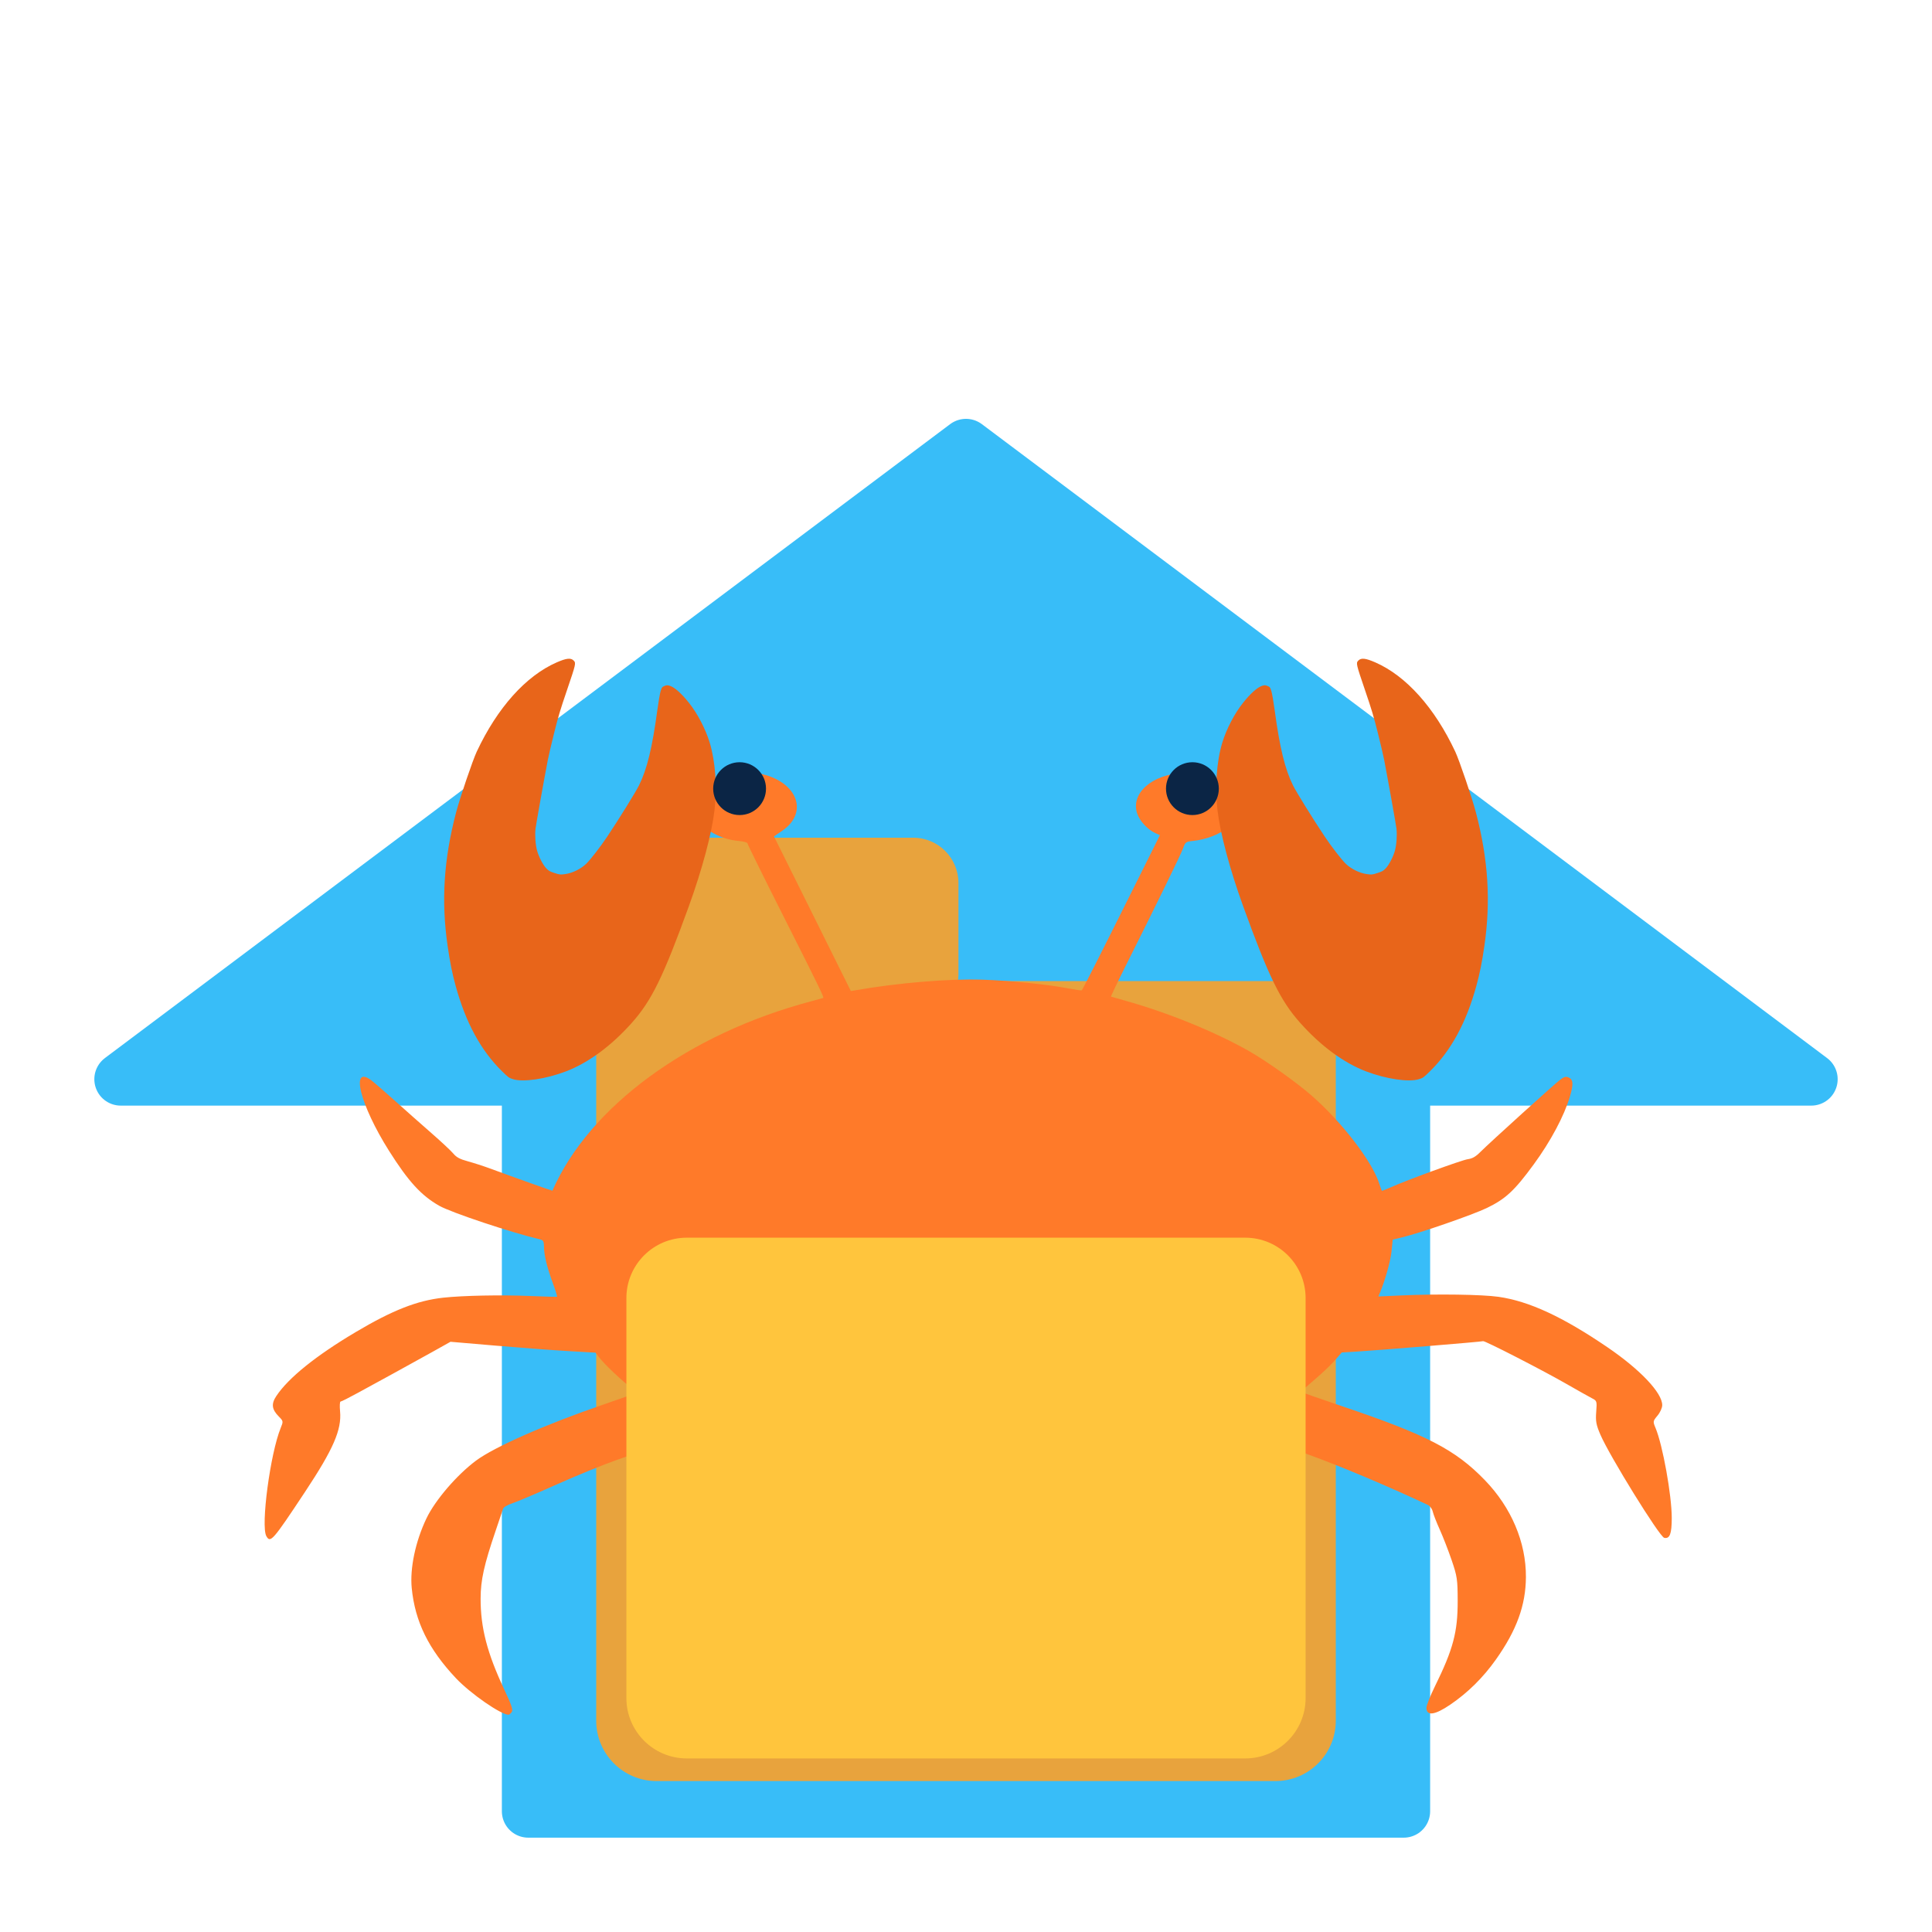
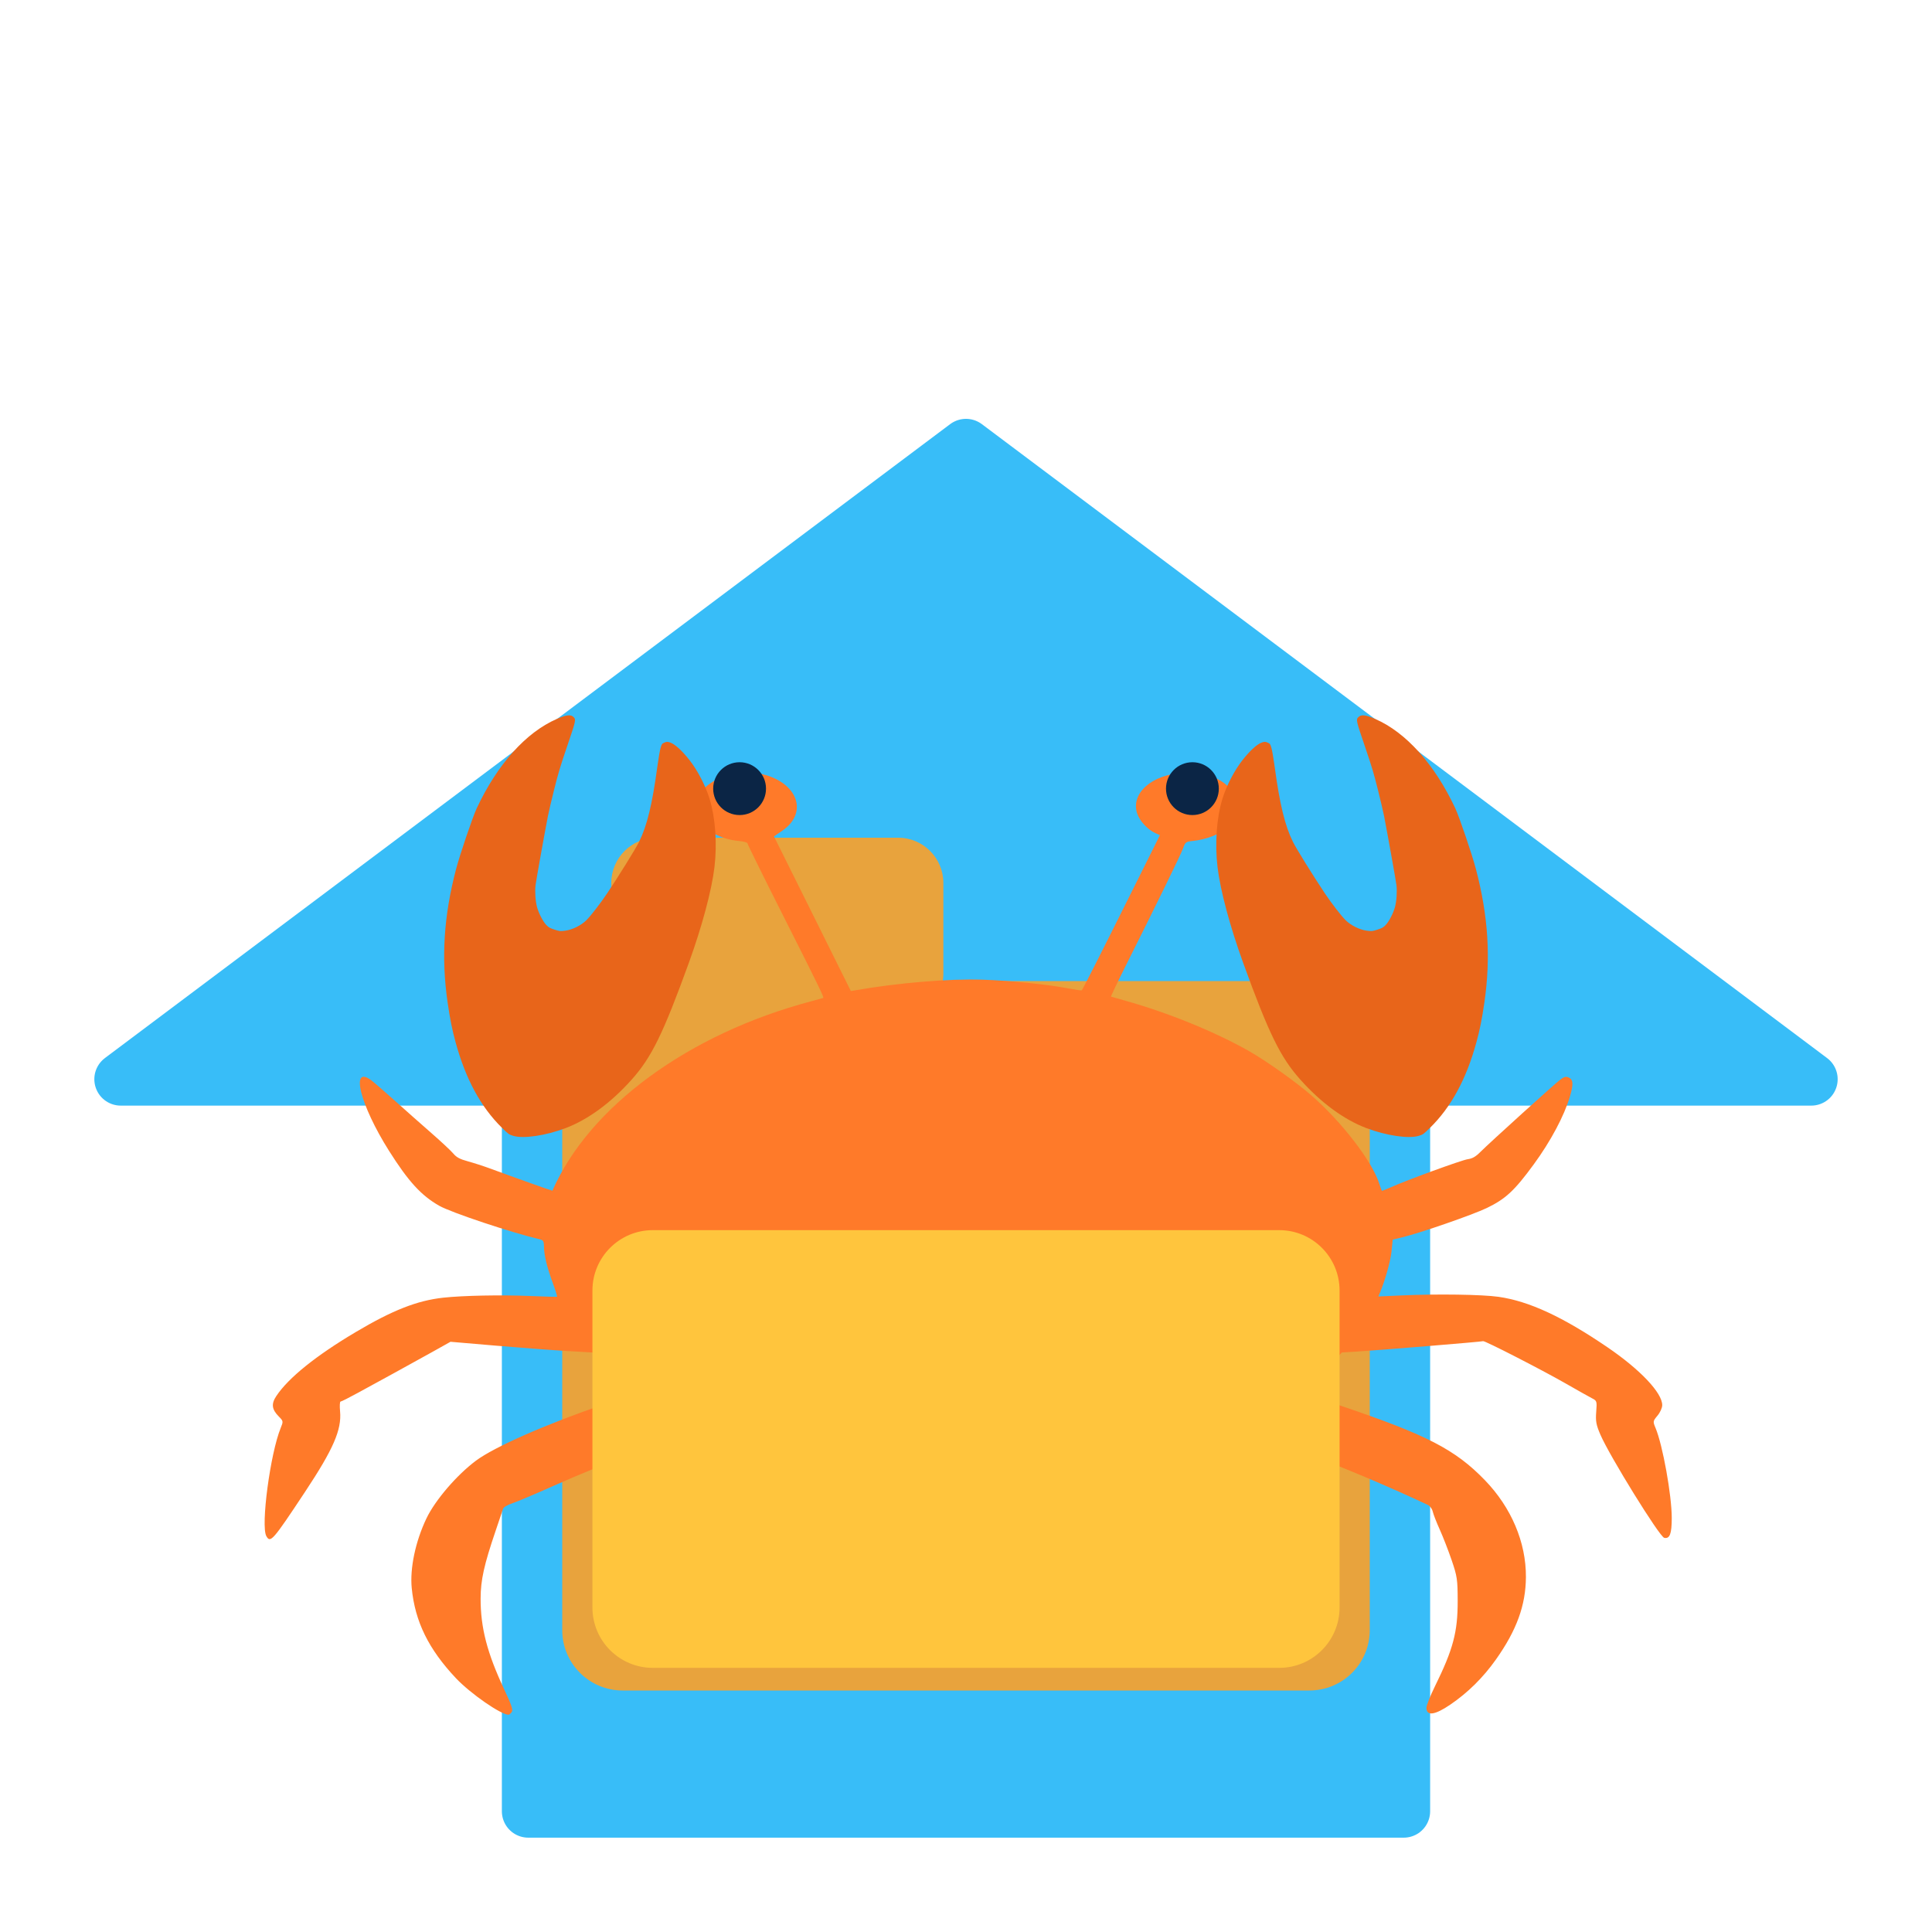
<svg xmlns="http://www.w3.org/2000/svg" viewBox="0 0 512 512" width="512" height="512">
  <path d="M256 118 L480 286 H372 V480 H140 V286 H32 Z" fill="#38BDF8" stroke="#38BDF8" stroke-width="14" stroke-linejoin="round" />
-   <rect x="166" y="222" width="88" height="48" rx="12" fill="#E8A33D" />
-   <rect x="158" y="260" width="196" height="212" rx="16" fill="#E8A33D" />
+   <rect x="162" y="222" width="88" height="48" rx="12" fill="#E8A33D" />
+   <rect x="149" y="260" width="214" height="188" rx="16" fill="#E8A33D" />
  <g fill="#FF7A29" transform="translate(-2.0,157.9) scale(0.504,0.3444)">
    <path d="M 385.462 138.366 C 379.171 141.295, 372.670 148.536, 371.011 154.462 C 369.417 160.155, 370.091 169.384, 372.461 174.320 C 376.090 181.881, 383.914 187.478, 392.497 188.655 C 395.017 189, 397 189.805, 397 190.484 C 397 191.150, 405.365 215.951, 415.588 245.598 C 434.707 301.039, 437.365 309.029, 436.818 309.430 C 436.643 309.559, 433.800 310.711, 430.500 311.990 C 366.087 336.965, 313.856 392.911, 294.429 457.738 C 294.363 457.959, 275.367 448.061, 261.500 440.580 C 258.200 438.800, 253.025 436.357, 250 435.151 C 245.755 433.460, 243.998 432.083, 242.301 429.120 C 241.091 427.007, 235.910 419.929, 230.788 413.390 C 225.666 406.850, 217.024 395.650, 211.582 388.500 C 206.141 381.350, 200.550 374.262, 199.158 372.750 C 187.944 360.570, 193.332 391.879, 208.494 427 C 218.707 450.657, 225.407 461.394, 234.912 469.332 C 241.183 474.570, 272.891 490.027, 288.250 495.333 C 289.587 495.794, 290.002 497.066, 290.008 500.719 C 290.018 507.229, 291.548 516.507, 294.639 528.802 C 296.064 534.468, 297.065 539.223, 296.865 539.368 C 296.664 539.514, 290.200 539.240, 282.500 538.760 C 267.511 537.825, 247.349 538.411, 236.975 540.081 C 223.284 542.286, 210.353 549.727, 191 566.536 C 170.154 584.642, 155.713 601.648, 149.314 615.626 C 146.491 621.792, 146.838 626.009, 150.628 631.594 C 152.941 635.002, 152.972 635.294, 151.567 640.310 C 146.085 659.878, 141.017 715.653, 144.006 723.516 C 146.141 729.131, 147.301 727.193, 164.362 689.500 C 179.264 656.580, 183.691 641.674, 182.781 627.495 C 182.517 623.373, 182.638 620, 183.050 620 C 183.462 620, 187.584 616.962, 192.210 613.250 C 196.836 609.538, 205.319 602.753, 211.060 598.173 C 216.802 593.593, 225.853 586.280, 231.173 581.921 L 240.846 573.997 264.460 576.953 C 277.448 578.580, 294.618 580.466, 302.614 581.145 L 317.154 582.381 318.971 585.940 C 321.545 590.982, 331.523 604.808, 335.779 609.232 C 337.754 611.284, 339.174 613.113, 338.935 613.297 C 338.696 613.480, 330.721 617.537, 321.214 622.311 C 290.891 637.538, 263.891 654.938, 254.255 665.464 C 244.108 676.547, 232.734 695.965, 228.167 710 C 222.413 727.684, 219.444 748.299, 220.461 763.500 C 222.189 789.296, 229.299 810.516, 243.704 832.870 C 251.337 844.713, 267.380 861, 271.415 861 C 271.698 861, 272.411 860.101, 272.999 859.002 C 273.849 857.413, 273.043 853.808, 269.059 841.390 C 260.102 813.468, 256.639 793.916, 256.682 771.500 C 256.710 757.347, 258.484 745.638, 264.564 719.500 C 266.483 711.250, 268.250 703.585, 268.491 702.466 C 268.750 701.266, 270.793 699.527, 273.476 698.224 C 275.977 697.009, 286.612 690.397, 297.110 683.531 C 307.608 676.665, 321.891 668.157, 328.849 664.625 C 335.807 661.092, 348.047 654.887, 356.049 650.836 L 370.598 643.470 379.549 649.271 C 402.879 664.390, 434.871 677.472, 462.071 683.014 C 485.105 687.709, 520.167 689.441, 541.500 686.939 C 580.997 682.306, 615.172 670.020, 646.363 649.237 C 653.342 644.587, 657.666 642.290, 658.382 642.853 C 659.459 643.700, 664.647 646.473, 690.500 660.017 C 707.751 669.055, 732.751 684.426, 754.613 699.436 C 755.874 700.302, 756.977 702.452, 757.347 704.767 C 757.688 706.902, 759.348 713.115, 761.036 718.574 C 762.723 724.033, 765.524 734.575, 767.259 742 C 770.174 754.474, 770.416 756.868, 770.437 773.500 C 770.468 797.352, 768.037 810.718, 758.530 838.958 C 756.039 846.360, 754 853.871, 754 855.649 C 754 862.151, 758.426 861.308, 766.492 853.268 C 775.798 843.991, 783.798 832.427, 790.542 818.500 C 801.458 795.959, 806.241 776.706, 806.317 755 C 806.410 728.313, 798.661 701.559, 784.733 680.478 C 769.184 656.944, 754.138 645.561, 709.250 623.375 C 697.563 617.599, 688 612.695, 688 612.478 C 688 612.261, 691.188 608.128, 695.084 603.292 C 698.980 598.456, 703.811 591.740, 705.820 588.367 L 709.472 582.233 716.986 581.575 C 728.627 580.554, 783.374 573.959, 783.809 573.525 C 784.439 572.894, 814.562 595.480, 827 605.909 C 833.325 611.212, 839.675 616.433, 841.111 617.510 C 843.640 619.407, 843.708 619.736, 843.277 627.984 C 842.904 635.124, 843.260 637.951, 845.480 645.484 C 850.341 661.983, 876.568 724.023, 879.028 724.843 C 881.959 725.820, 883 721.812, 882.999 709.559 C 882.997 692.105, 878.237 653.429, 874.481 640.350 C 873.048 635.358, 873.079 635.066, 875.489 630.850 C 876.900 628.381, 877.981 624.891, 877.988 622.779 C 878.019 613.305, 866.398 595.344, 849.088 578.109 C 825.583 554.707, 807.960 542.774, 791.930 539.407 C 783.308 537.596, 759.702 537.090, 741.116 538.318 L 728.731 539.136 729.406 536.818 C 732.184 527.283, 735.128 512.017, 735.652 504.435 L 736.277 495.371 741.389 493.577 C 750.732 490.298, 778.394 476.259, 785.763 471.057 C 795.625 464.095, 800.293 457.750, 810.375 437.609 C 819.322 419.734, 826.445 400.196, 829.465 385.248 C 831.385 375.748, 831.211 372.147, 828.761 370.613 C 827.367 369.740, 826.546 370.018, 824.628 372.012 C 822.050 374.691, 787.478 420.457, 782.207 428.169 C 779.868 431.590, 778.145 433.016, 775.758 433.504 C 772.540 434.162, 743.599 449.626, 735.130 455.212 C 732.727 456.797, 730.670 457.960, 730.559 457.797 C 730.449 457.634, 729.815 455.050, 729.152 452.056 C 725.377 435.020, 709.458 404.776, 693.593 384.500 C 685.565 374.240, 669.933 357.989, 660.695 350.300 C 642.913 335.500, 618.065 320.704, 595.500 311.478 C 591.650 309.904, 588.351 308.515, 588.168 308.393 C 587.986 308.270, 591.514 297.444, 596.008 284.335 C 611.695 238.581, 624.748 199.461, 626.032 194.352 C 627.281 189.382, 627.467 189.182, 631.413 188.571 C 638.285 187.508, 645.704 183.296, 648.845 178.675 C 652.770 172.901, 654 168.759, 654 161.318 C 654 145.776, 642.098 135.080, 626.078 136.227 C 609.695 137.399, 598.429 151.934, 601.896 167.426 C 603.194 173.224, 607.404 179.908, 611.414 182.536 L 613.868 184.143 600.526 223.322 C 582.638 275.850, 573.194 303.140, 572.748 303.585 C 572.546 303.788, 569.257 303.076, 565.440 302.003 C 554.660 298.974, 534.798 296.042, 520.500 295.369 C 502.881 294.539, 476.355 297.768, 453.932 303.472 L 451.364 304.126 431.150 244.621 L 410.936 185.116 415.312 180.741 C 428.384 167.669, 424.127 145.822, 407 138.079 C 400.668 135.216, 391.978 135.331, 385.462 138.366" />
  </g>
-   <rect x="166" y="328" width="180" height="138" rx="16" fill="#FFC53D" />
-   <g fill="#E8651A" transform="translate(33,-58) rotate(-72 100 322) translate(48.0,242.4) scale(0.1688)">
+   <rect x="157" y="326" width="198" height="116" rx="16" fill="#FFC53D" />
+   <g fill="#E8651A" transform="translate(33,-43) rotate(-72 100 322) translate(48.0,242.4) scale(0.1688)">
    <path d="M 560 314.076 C 483.768 318.510, 420.715 334.684, 356.694 366.225 C 333.385 377.708, 318.172 386.270, 301 397.568 C 251.168 430.355, 216.846 466.498, 196.195 507.934 C 189.792 520.783, 189.502 521.676, 189.552 528.434 C 189.676 545.154, 205.550 577.232, 226.700 603.500 C 250.292 632.801, 286.518 658.814, 331 678.393 C 373.978 697.310, 414.908 703.127, 533 707.103 C 593.897 709.153, 652.607 706.060, 688.500 698.910 C 724.745 691.690, 761.992 676.622, 787.500 658.859 C 805.650 646.221, 825.001 626.545, 836.697 608.837 C 847.111 593.069, 853 579.766, 853 572.009 C 853 567.919, 852.479 566.449, 850.077 563.766 C 847.288 560.649, 846.843 560.506, 840.327 560.629 C 836.572 560.700, 823.375 562.600, 811 564.851 C 751.886 575.603, 717.535 578.203, 689.358 574.057 C 677.568 572.323, 629.875 560.604, 597.352 551.451 C 579.354 546.386, 555.134 537.705, 546.841 533.347 C 536.604 527.968, 526.364 517.539, 521.342 507.378 C 517.738 500.085, 517.501 499.044, 517.509 490.552 C 517.517 482.525, 517.845 480.878, 520.400 476.006 C 523.819 469.485, 534.127 458.985, 542.500 453.493 C 550.506 448.242, 564.664 442.519, 574.500 440.559 C 581.318 439.200, 648.028 429.995, 683.500 425.519 C 689.550 424.755, 708.675 423.150, 726 421.951 C 753.305 420.062, 762.816 419.845, 797.420 420.324 C 840.024 420.913, 841.440 420.783, 843.970 416.055 C 847.006 410.383, 844.180 404.018, 833.067 391.500 C 798.020 352.020, 736.577 324.849, 661 315.409 C 645.952 313.529, 583.554 312.706, 560 314.076" />
  </g>
-   <g fill="#E8651A" transform="translate(512,0) scale(-1,1) translate(33,-58) rotate(-72 100 322) translate(48.0,242.4) scale(0.1688)">
+   <g fill="#E8651A" transform="translate(512,0) scale(-1,1) translate(33,-43) rotate(-72 100 322) translate(48.0,242.4) scale(0.1688)">
    <path d="M 560 314.076 C 483.768 318.510, 420.715 334.684, 356.694 366.225 C 333.385 377.708, 318.172 386.270, 301 397.568 C 251.168 430.355, 216.846 466.498, 196.195 507.934 C 189.792 520.783, 189.502 521.676, 189.552 528.434 C 189.676 545.154, 205.550 577.232, 226.700 603.500 C 250.292 632.801, 286.518 658.814, 331 678.393 C 373.978 697.310, 414.908 703.127, 533 707.103 C 593.897 709.153, 652.607 706.060, 688.500 698.910 C 724.745 691.690, 761.992 676.622, 787.500 658.859 C 805.650 646.221, 825.001 626.545, 836.697 608.837 C 847.111 593.069, 853 579.766, 853 572.009 C 853 567.919, 852.479 566.449, 850.077 563.766 C 847.288 560.649, 846.843 560.506, 840.327 560.629 C 836.572 560.700, 823.375 562.600, 811 564.851 C 751.886 575.603, 717.535 578.203, 689.358 574.057 C 677.568 572.323, 629.875 560.604, 597.352 551.451 C 579.354 546.386, 555.134 537.705, 546.841 533.347 C 536.604 527.968, 526.364 517.539, 521.342 507.378 C 517.738 500.085, 517.501 499.044, 517.509 490.552 C 517.517 482.525, 517.845 480.878, 520.400 476.006 C 523.819 469.485, 534.127 458.985, 542.500 453.493 C 550.506 448.242, 564.664 442.519, 574.500 440.559 C 581.318 439.200, 648.028 429.995, 683.500 425.519 C 689.550 424.755, 708.675 423.150, 726 421.951 C 753.305 420.062, 762.816 419.845, 797.420 420.324 C 840.024 420.913, 841.440 420.783, 843.970 416.055 C 847.006 410.383, 844.180 404.018, 833.067 391.500 C 798.020 352.020, 736.577 324.849, 661 315.409 C 645.952 313.529, 583.554 312.706, 560 314.076" />
  </g>
  <circle cx="196" cy="209" r="7" fill="#0B2545" />
  <circle cx="316" cy="209" r="7" fill="#0B2545" />
</svg>
